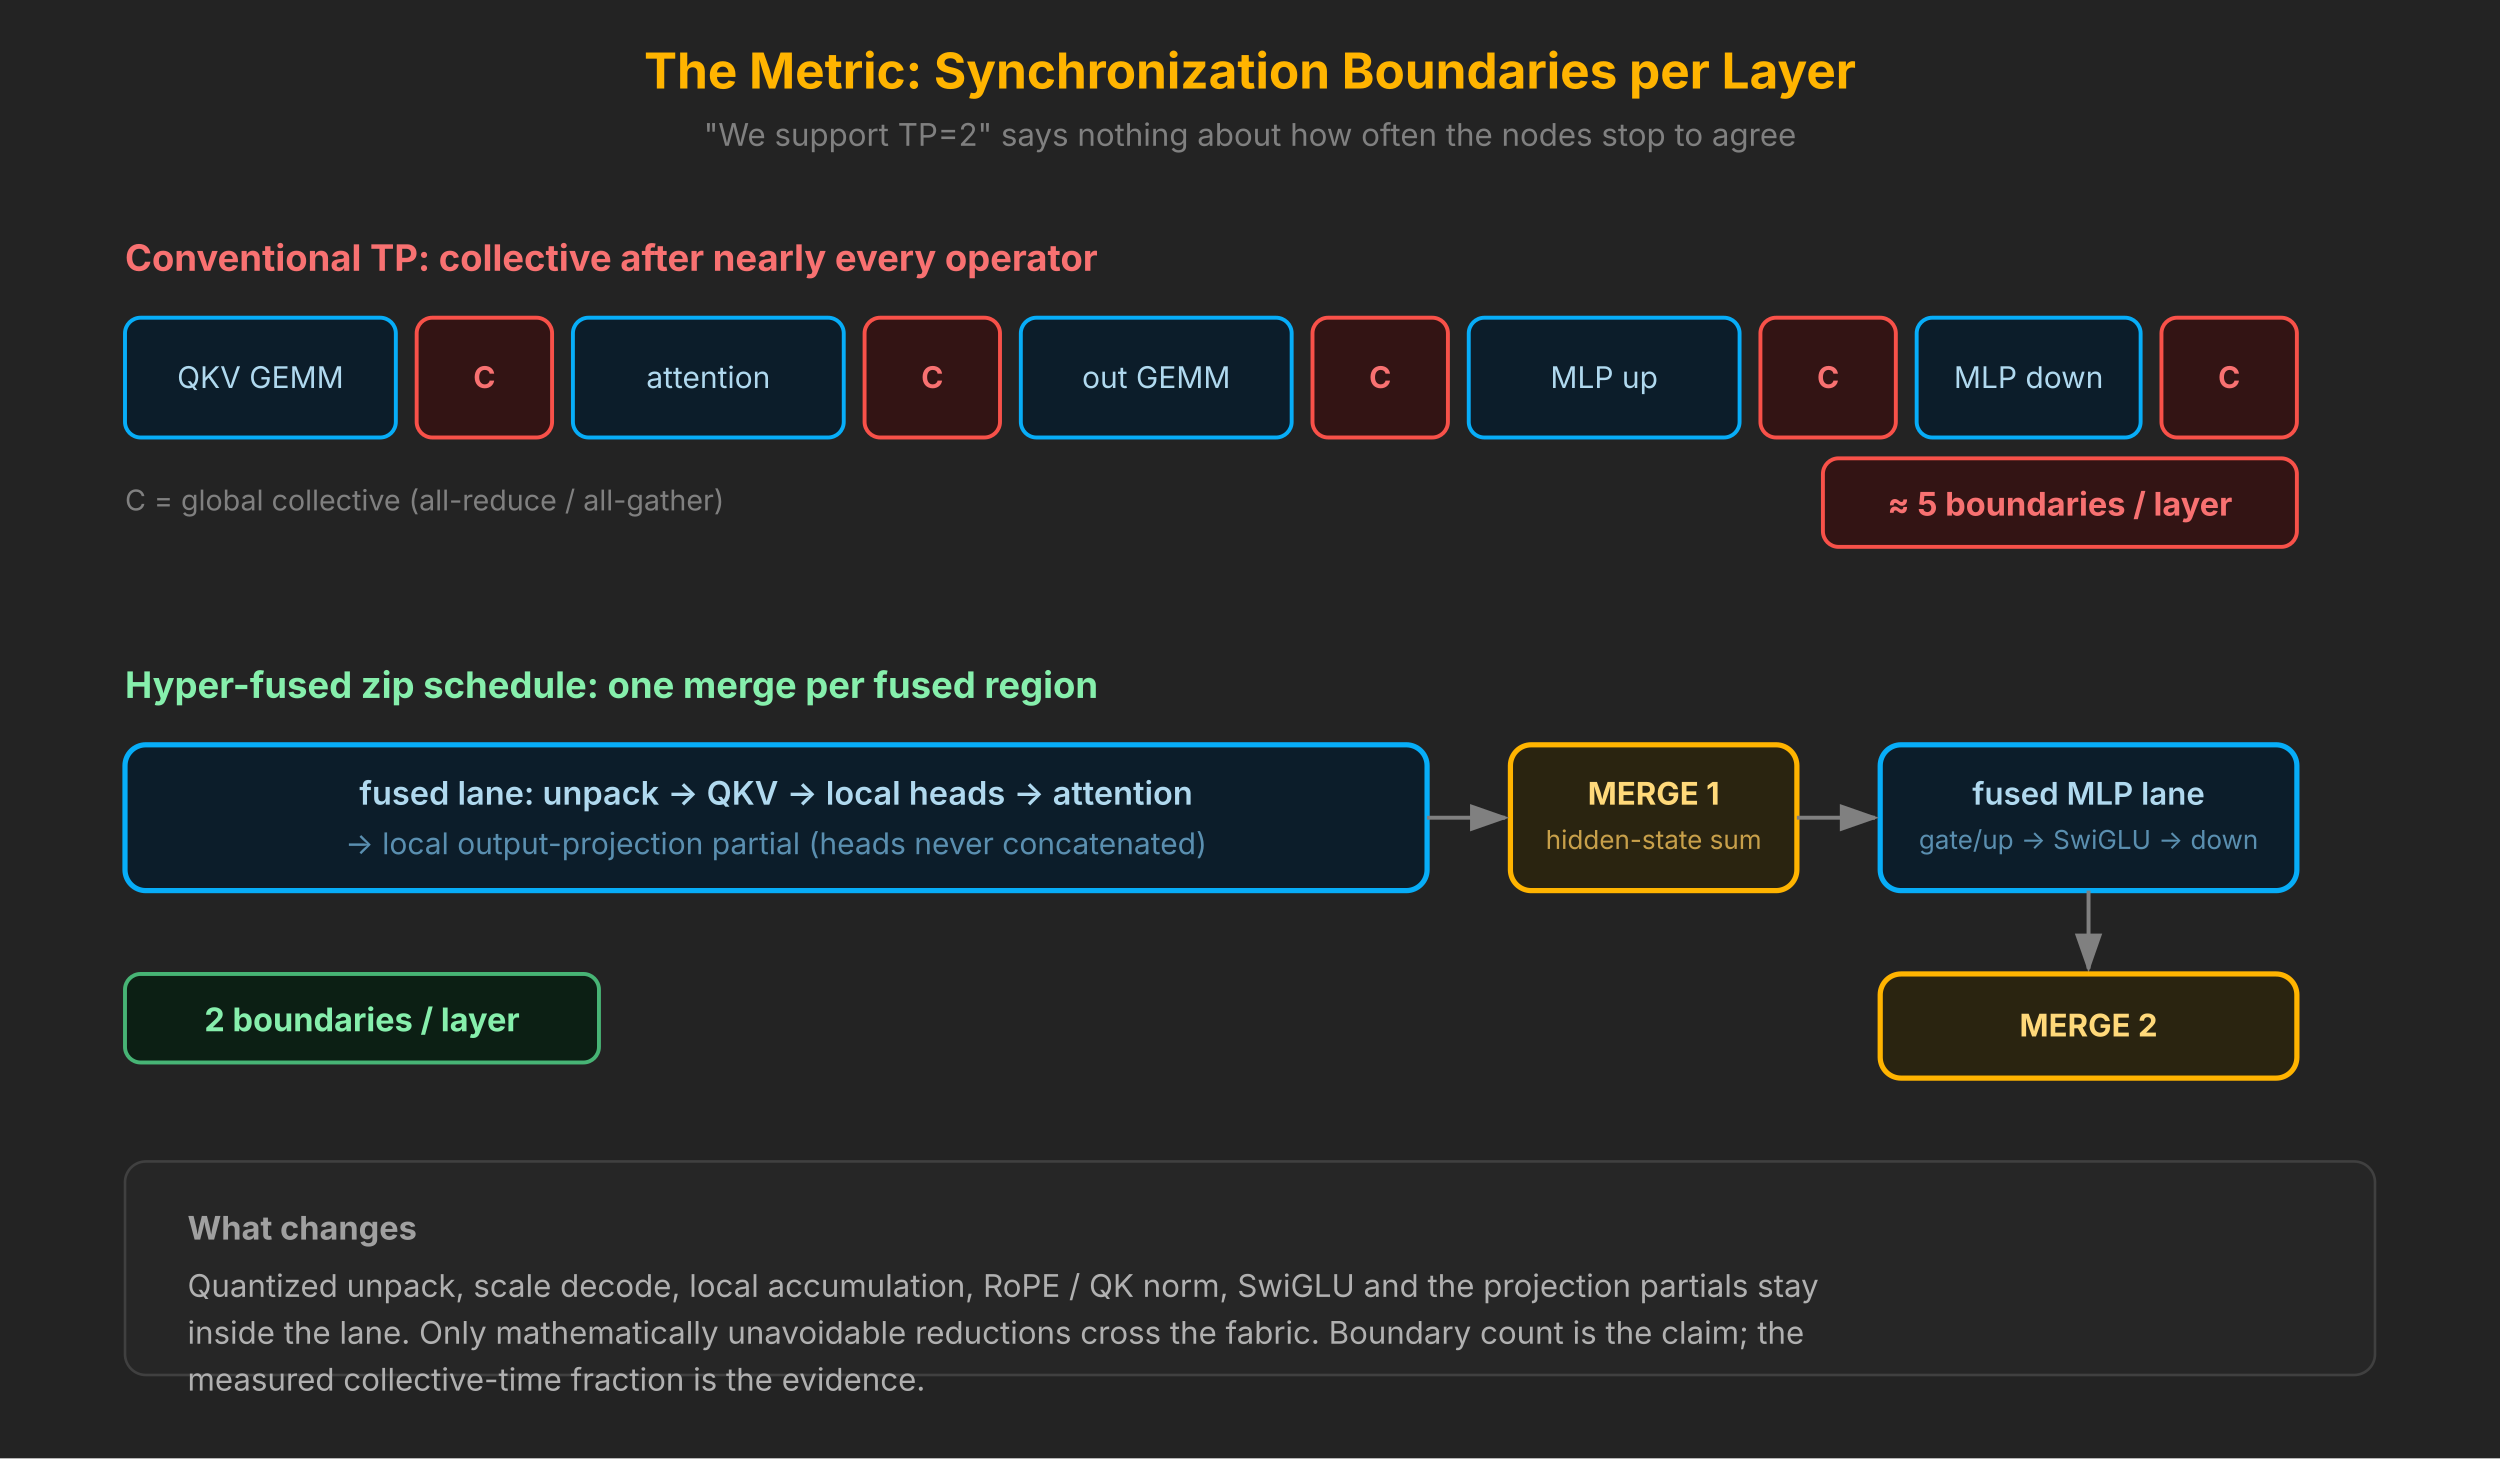
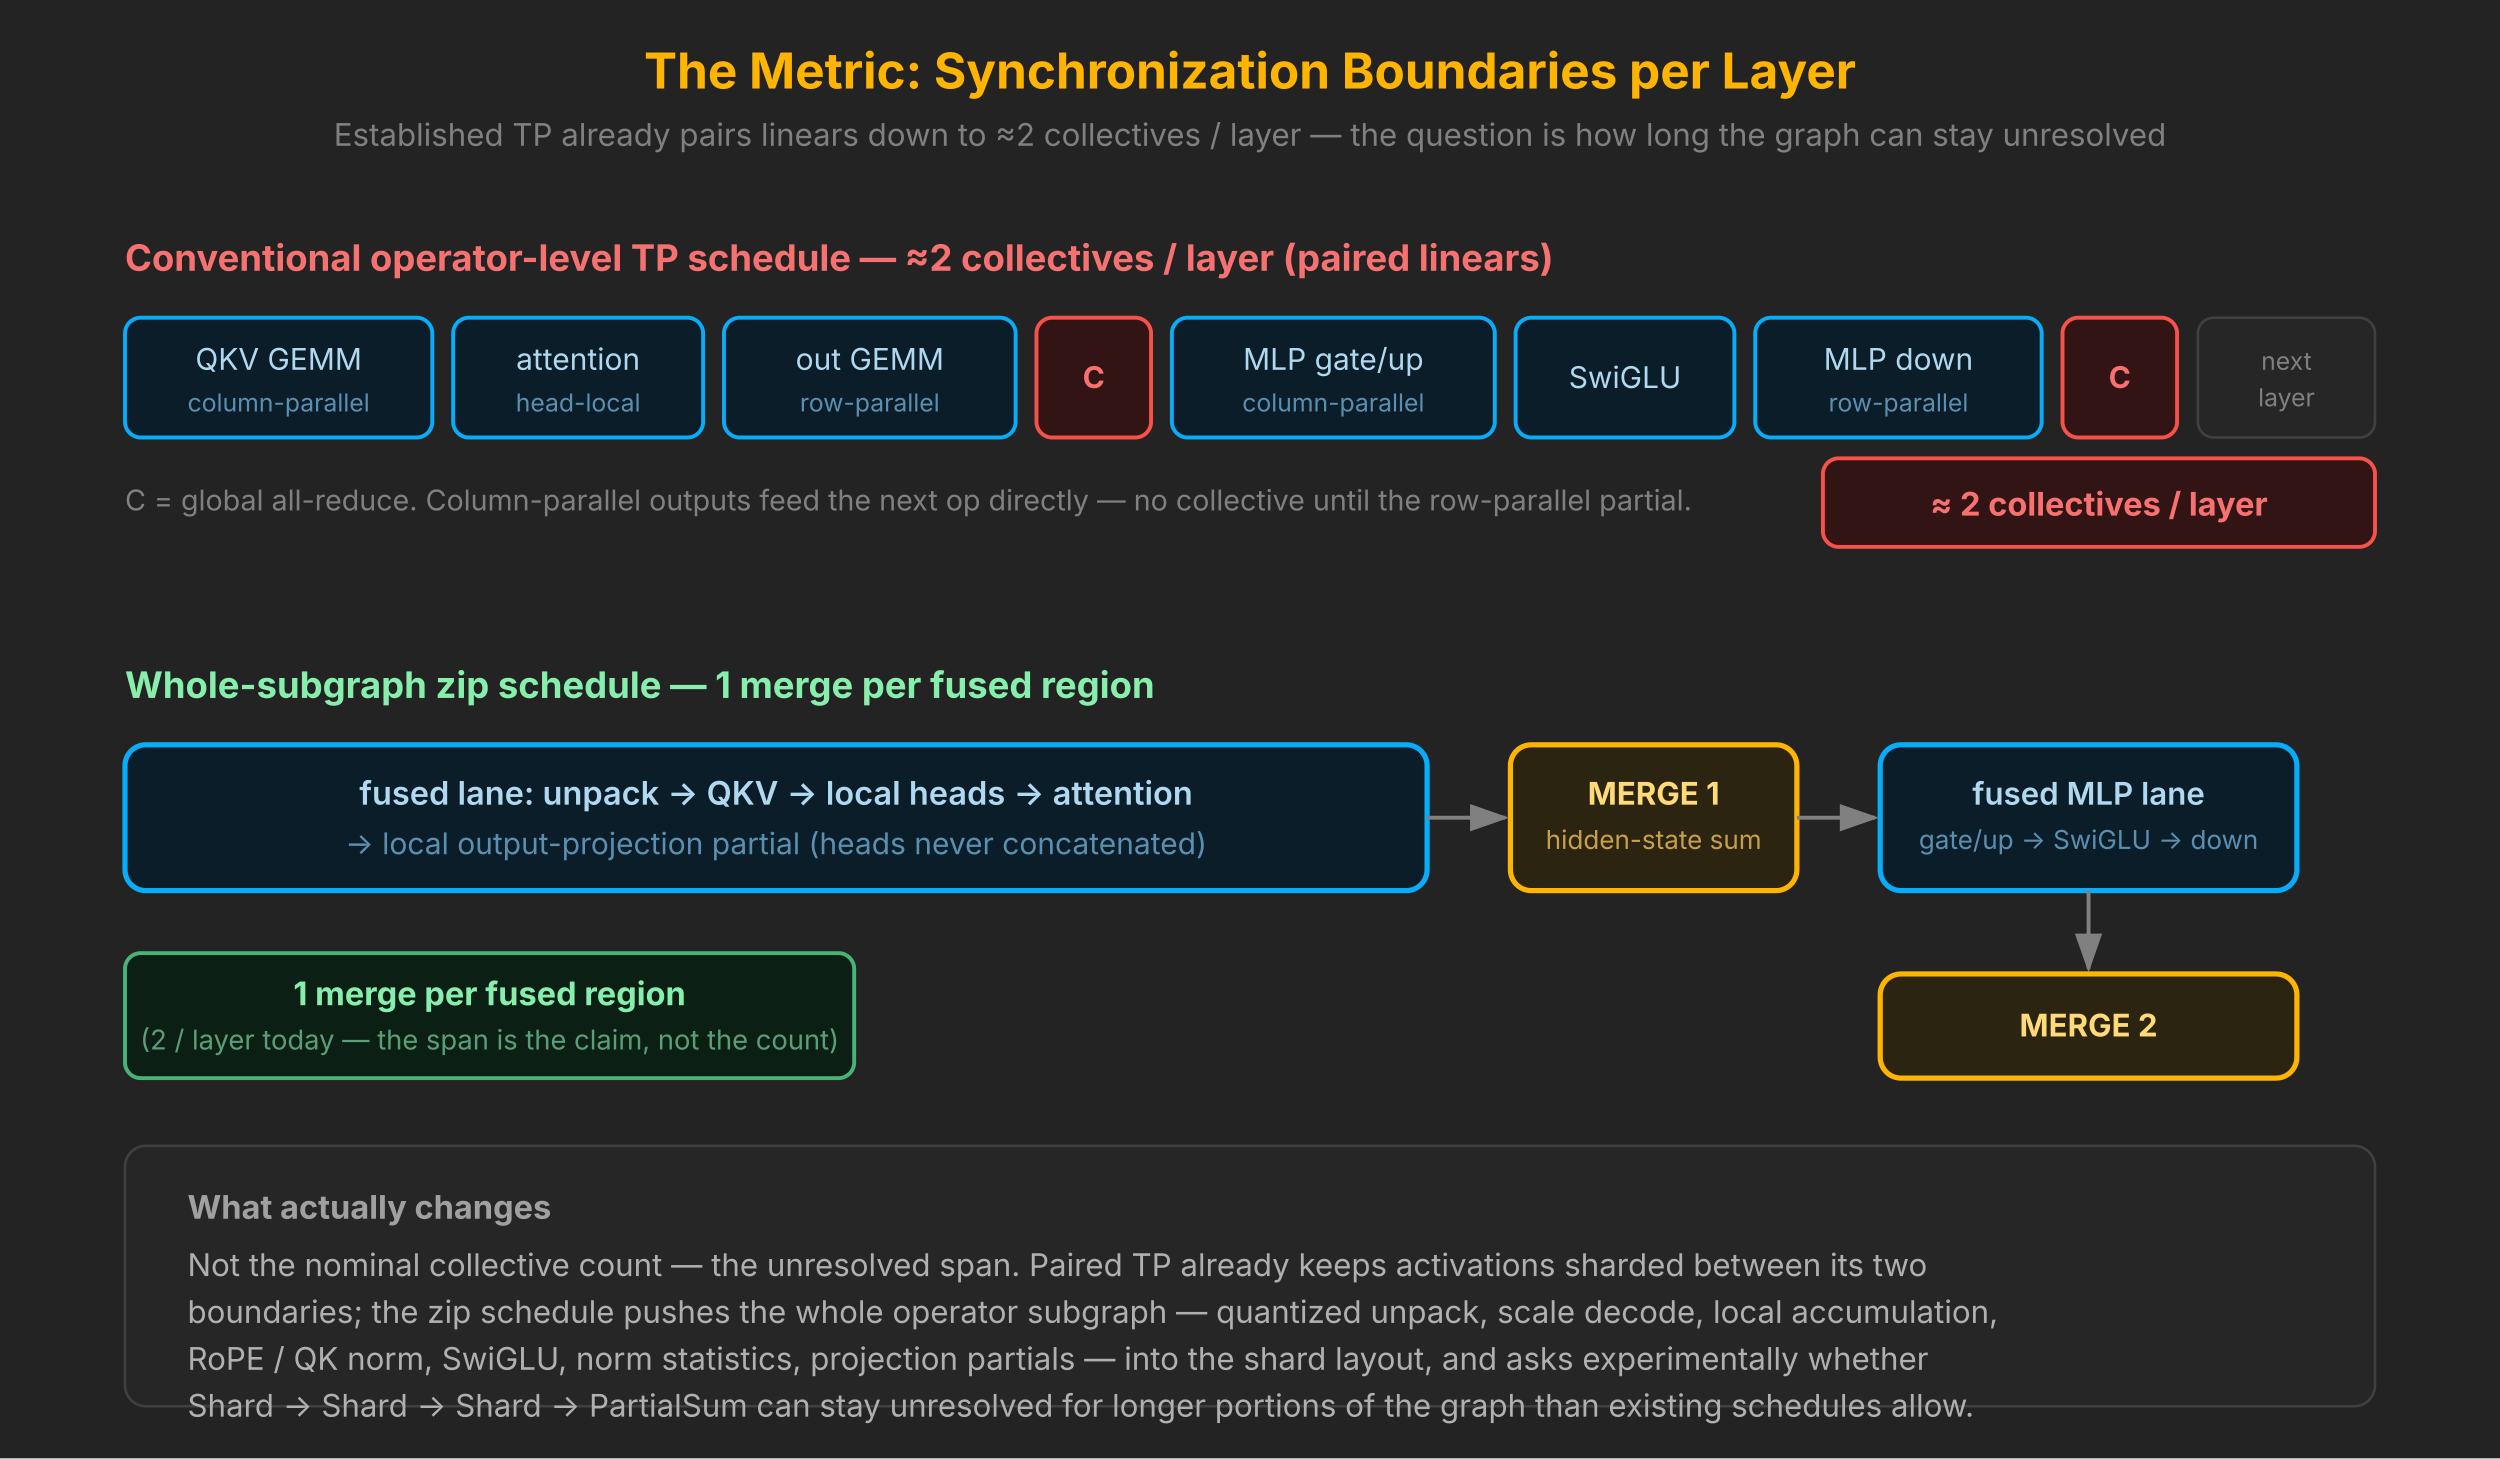
<svg xmlns="http://www.w3.org/2000/svg" viewBox="0 0 960 560">
  <defs>
    <marker id="arrSync" markerWidth="10" markerHeight="7" refX="9" refY="3.5" orient="auto">
      <polygon points="0 0, 10 3.5, 0 7" fill="#808080" />
    </marker>
  </defs>
  <rect width="960" height="560" fill="#232323" />
  <text x="480" y="34" font-family="Inter, sans-serif" font-size="19" font-weight="700" fill="#ffb400" text-anchor="middle">The Metric: Synchronization Boundaries per Layer</text>
-   <text x="480" y="56" font-family="Inter, sans-serif" font-size="12" fill="#808080" text-anchor="middle">"We support TP=2" says nothing about how often the nodes stop to agree</text>
-   <text x="48" y="104" font-family="Inter, sans-serif" font-size="14" font-weight="700" fill="#f87171">Conventional TP: collective after nearly every operator</text>
+   <text x="480" y="56" font-family="Inter, sans-serif" font-size="12" fill="#808080" text-anchor="middle">Established TP already pairs linears down to ≈2 collectives / layer — the question is how long the graph can stay unresolved</text>
+   <text x="48" y="104" font-family="Inter, sans-serif" font-size="14" font-weight="700" fill="#f87171">Conventional operator-level TP schedule — ≈2 collectives / layer (paired linears)</text>
  <g font-family="Inter, sans-serif">
-     <rect x="48" y="122" width="104" height="46" rx="6" fill="#0c1d2a" stroke="#07adf8" stroke-width="1.5" />
-     <text x="100" y="149" font-size="11.5" fill="#b0d9ef" text-anchor="middle">QKV GEMM</text>
-     <rect x="160" y="122" width="52" height="46" rx="6" fill="#331414" stroke="#f85149" stroke-width="1.5" />
-     <text x="186" y="149" font-size="11.5" font-weight="700" fill="#f87171" text-anchor="middle">C</text>
-     <rect x="220" y="122" width="104" height="46" rx="6" fill="#0c1d2a" stroke="#07adf8" stroke-width="1.5" />
-     <text x="272" y="149" font-size="11.5" fill="#b0d9ef" text-anchor="middle">attention</text>
-     <rect x="332" y="122" width="52" height="46" rx="6" fill="#331414" stroke="#f85149" stroke-width="1.5" />
-     <text x="358" y="149" font-size="11.5" font-weight="700" fill="#f87171" text-anchor="middle">C</text>
-     <rect x="392" y="122" width="104" height="46" rx="6" fill="#0c1d2a" stroke="#07adf8" stroke-width="1.5" />
-     <text x="444" y="149" font-size="11.5" fill="#b0d9ef" text-anchor="middle">out GEMM</text>
-     <rect x="504" y="122" width="52" height="46" rx="6" fill="#331414" stroke="#f85149" stroke-width="1.5" />
-     <text x="530" y="149" font-size="11.5" font-weight="700" fill="#f87171" text-anchor="middle">C</text>
-     <rect x="564" y="122" width="104" height="46" rx="6" fill="#0c1d2a" stroke="#07adf8" stroke-width="1.5" />
-     <text x="616" y="149" font-size="11.5" fill="#b0d9ef" text-anchor="middle">MLP up</text>
-     <rect x="676" y="122" width="52" height="46" rx="6" fill="#331414" stroke="#f85149" stroke-width="1.5" />
-     <text x="702" y="149" font-size="11.5" font-weight="700" fill="#f87171" text-anchor="middle">C</text>
-     <rect x="736" y="122" width="86" height="46" rx="6" fill="#0c1d2a" stroke="#07adf8" stroke-width="1.5" />
-     <text x="779" y="149" font-size="11.5" fill="#b0d9ef" text-anchor="middle">MLP down</text>
-     <rect x="830" y="122" width="52" height="46" rx="6" fill="#331414" stroke="#f85149" stroke-width="1.5" />
-     <text x="856" y="149" font-size="11.5" font-weight="700" fill="#f87171" text-anchor="middle">C</text>
+     <rect x="48" y="122" width="118" height="46" rx="6" fill="#0c1d2a" stroke="#07adf8" stroke-width="1.5" />
+     <text x="107" y="142" font-size="11.5" fill="#b0d9ef" text-anchor="middle">QKV GEMM</text>
+     <text x="107" y="158" font-size="9.5" fill="#5a8fb0" text-anchor="middle">column-parallel</text>
+     <rect x="174" y="122" width="96" height="46" rx="6" fill="#0c1d2a" stroke="#07adf8" stroke-width="1.5" />
+     <text x="222" y="142" font-size="11.5" fill="#b0d9ef" text-anchor="middle">attention</text>
+     <text x="222" y="158" font-size="9.5" fill="#5a8fb0" text-anchor="middle">head-local</text>
+     <rect x="278" y="122" width="112" height="46" rx="6" fill="#0c1d2a" stroke="#07adf8" stroke-width="1.5" />
+     <text x="334" y="142" font-size="11.5" fill="#b0d9ef" text-anchor="middle">out GEMM</text>
+     <text x="334" y="158" font-size="9.5" fill="#5a8fb0" text-anchor="middle">row-parallel</text>
+     <rect x="398" y="122" width="44" height="46" rx="6" fill="#331414" stroke="#f85149" stroke-width="1.5" />
+     <text x="420" y="149" font-size="11.5" font-weight="700" fill="#f87171" text-anchor="middle">C</text>
+     <rect x="450" y="122" width="124" height="46" rx="6" fill="#0c1d2a" stroke="#07adf8" stroke-width="1.5" />
+     <text x="512" y="142" font-size="11.5" fill="#b0d9ef" text-anchor="middle">MLP gate/up</text>
+     <text x="512" y="158" font-size="9.5" fill="#5a8fb0" text-anchor="middle">column-parallel</text>
+     <rect x="582" y="122" width="84" height="46" rx="6" fill="#0c1d2a" stroke="#07adf8" stroke-width="1.5" />
+     <text x="624" y="149" font-size="11.5" fill="#b0d9ef" text-anchor="middle">SwiGLU</text>
+     <rect x="674" y="122" width="110" height="46" rx="6" fill="#0c1d2a" stroke="#07adf8" stroke-width="1.5" />
+     <text x="729" y="142" font-size="11.5" fill="#b0d9ef" text-anchor="middle">MLP down</text>
+     <text x="729" y="158" font-size="9.5" fill="#5a8fb0" text-anchor="middle">row-parallel</text>
+     <rect x="792" y="122" width="44" height="46" rx="6" fill="#331414" stroke="#f85149" stroke-width="1.5" />
+     <text x="814" y="149" font-size="11.5" font-weight="700" fill="#f87171" text-anchor="middle">C</text>
+     <rect x="844" y="122" width="68" height="46" rx="6" fill="#262626" stroke="#404040" />
+     <text x="878" y="142" font-size="9.5" fill="#808080" text-anchor="middle">next</text>
+     <text x="878" y="156" font-size="9.5" fill="#808080" text-anchor="middle">layer</text>
  </g>
-   <text x="48" y="196" font-family="Inter, sans-serif" font-size="11" fill="#808080">C = global collective (all-reduce / all-gather)</text>
-   <rect x="700" y="176" width="182" height="34" rx="6" fill="#331414" stroke="#f85149" stroke-width="1.5" />
-   <text x="791" y="198" font-family="Inter, sans-serif" font-size="12.5" font-weight="700" fill="#f87171" text-anchor="middle">≈ 5 boundaries / layer</text>
-   <text x="48" y="268" font-family="Inter, sans-serif" font-size="14" font-weight="700" fill="#86efac">Hyper-fused zip schedule: one merge per fused region</text>
+   <text x="48" y="196" font-family="Inter, sans-serif" font-size="11" fill="#808080">C = global all-reduce. Column-parallel outputs feed the next op directly — no collective until the row-parallel partial.</text>
+   <rect x="700" y="176" width="212" height="34" rx="6" fill="#331414" stroke="#f85149" stroke-width="1.5" />
+   <text x="806" y="198" font-family="Inter, sans-serif" font-size="12.5" font-weight="700" fill="#f87171" text-anchor="middle">≈ 2 collectives / layer</text>
+   <text x="48" y="268" font-family="Inter, sans-serif" font-size="14" font-weight="700" fill="#86efac">Whole-subgraph zip schedule — 1 merge per fused region</text>
  <g font-family="Inter, sans-serif">
    <rect x="48" y="286" width="500" height="56" rx="8" fill="#0c1d2a" stroke="#07adf8" stroke-width="2" />
    <text x="298" y="309" font-size="12.5" font-weight="600" fill="#b0d9ef" text-anchor="middle">fused lane: unpack → QKV → local heads → attention</text>
    <text x="298" y="328" font-size="11.5" fill="#5a8fb0" text-anchor="middle">→ local output-projection partial (heads never concatenated)</text>
    <rect x="580" y="286" width="110" height="56" rx="8" fill="#2a2410" stroke="#ffb400" stroke-width="2" />
    <text x="635" y="309" font-size="12" font-weight="700" fill="#ffd97a" text-anchor="middle">MERGE 1</text>
    <text x="635" y="326" font-size="10" fill="#c8a04a" text-anchor="middle">hidden-state sum</text>
    <rect x="722" y="286" width="160" height="56" rx="8" fill="#0c1d2a" stroke="#07adf8" stroke-width="2" />
    <text x="802" y="309" font-size="12" font-weight="600" fill="#b0d9ef" text-anchor="middle">fused MLP lane</text>
    <text x="802" y="326" font-size="10" fill="#5a8fb0" text-anchor="middle">gate/up → SwiGLU → down</text>
  </g>
  <line x1="548" y1="314" x2="578" y2="314" stroke="#808080" stroke-width="1.5" marker-end="url(#arrSync)" />
  <line x1="690" y1="314" x2="720" y2="314" stroke="#808080" stroke-width="1.5" marker-end="url(#arrSync)" />
  <line x1="802" y1="342" x2="802" y2="372" stroke="#808080" stroke-width="1.5" marker-end="url(#arrSync)" />
  <rect x="722" y="374" width="160" height="40" rx="8" fill="#2a2410" stroke="#ffb400" stroke-width="2" />
  <text x="802" y="398" font-family="Inter, sans-serif" font-size="12" font-weight="700" fill="#ffd97a" text-anchor="middle">MERGE 2</text>
-   <rect x="48" y="374" width="182" height="34" rx="6" fill="#0c1f14" stroke="#47b475" stroke-width="1.5" />
-   <text x="139" y="396" font-family="Inter, sans-serif" font-size="12.5" font-weight="700" fill="#86efac" text-anchor="middle">2 boundaries / layer</text>
-   <rect x="48" y="446" width="864" height="82" rx="8" fill="#262626" stroke="#404040" />
-   <text x="72" y="476" font-family="Inter, sans-serif" font-size="12.5" font-weight="700" fill="#a0a0a0">What changes</text>
-   <text x="72" y="498" font-family="Inter, sans-serif" font-size="12" fill="#b0b0b0">Quantized unpack, scale decode, local accumulation, RoPE / QK norm, SwiGLU and the projection partials stay</text>
-   <text x="72" y="516" font-family="Inter, sans-serif" font-size="12" fill="#b0b0b0">inside the lane. Only mathematically unavoidable reductions cross the fabric. Boundary count is the claim; the</text>
-   <text x="72" y="534" font-family="Inter, sans-serif" font-size="12" fill="#b0b0b0">measured collective-time fraction is the evidence.</text>
+   <rect x="48" y="366" width="280" height="48" rx="6" fill="#0c1f14" stroke="#47b475" stroke-width="1.5" />
+   <text x="188" y="386" font-family="Inter, sans-serif" font-size="12.5" font-weight="700" fill="#86efac" text-anchor="middle">1 merge per fused region</text>
+   <text x="188" y="403" font-family="Inter, sans-serif" font-size="10.5" fill="#5a9e78" text-anchor="middle">(2 / layer today — the span is the claim, not the count)</text>
+   <rect x="48" y="440" width="864" height="100" rx="8" fill="#262626" stroke="#404040" />
+   <text x="72" y="468" font-family="Inter, sans-serif" font-size="12.5" font-weight="700" fill="#a0a0a0">What actually changes</text>
+   <text x="72" y="490" font-family="Inter, sans-serif" font-size="12" fill="#b0b0b0">Not the nominal collective count — the unresolved span. Paired TP already keeps activations sharded between its two</text>
+   <text x="72" y="508" font-family="Inter, sans-serif" font-size="12" fill="#b0b0b0">boundaries; the zip schedule pushes the whole operator subgraph — quantized unpack, scale decode, local accumulation,</text>
+   <text x="72" y="526" font-family="Inter, sans-serif" font-size="12" fill="#b0b0b0">RoPE / QK norm, SwiGLU, norm statistics, projection partials — into the shard layout, and asks experimentally whether</text>
+   <text x="72" y="544" font-family="Inter, sans-serif" font-size="12" fill="#b0b0b0">Shard → Shard → Shard → PartialSum can stay unresolved for longer portions of the graph than existing schedules allow.</text>
</svg>
